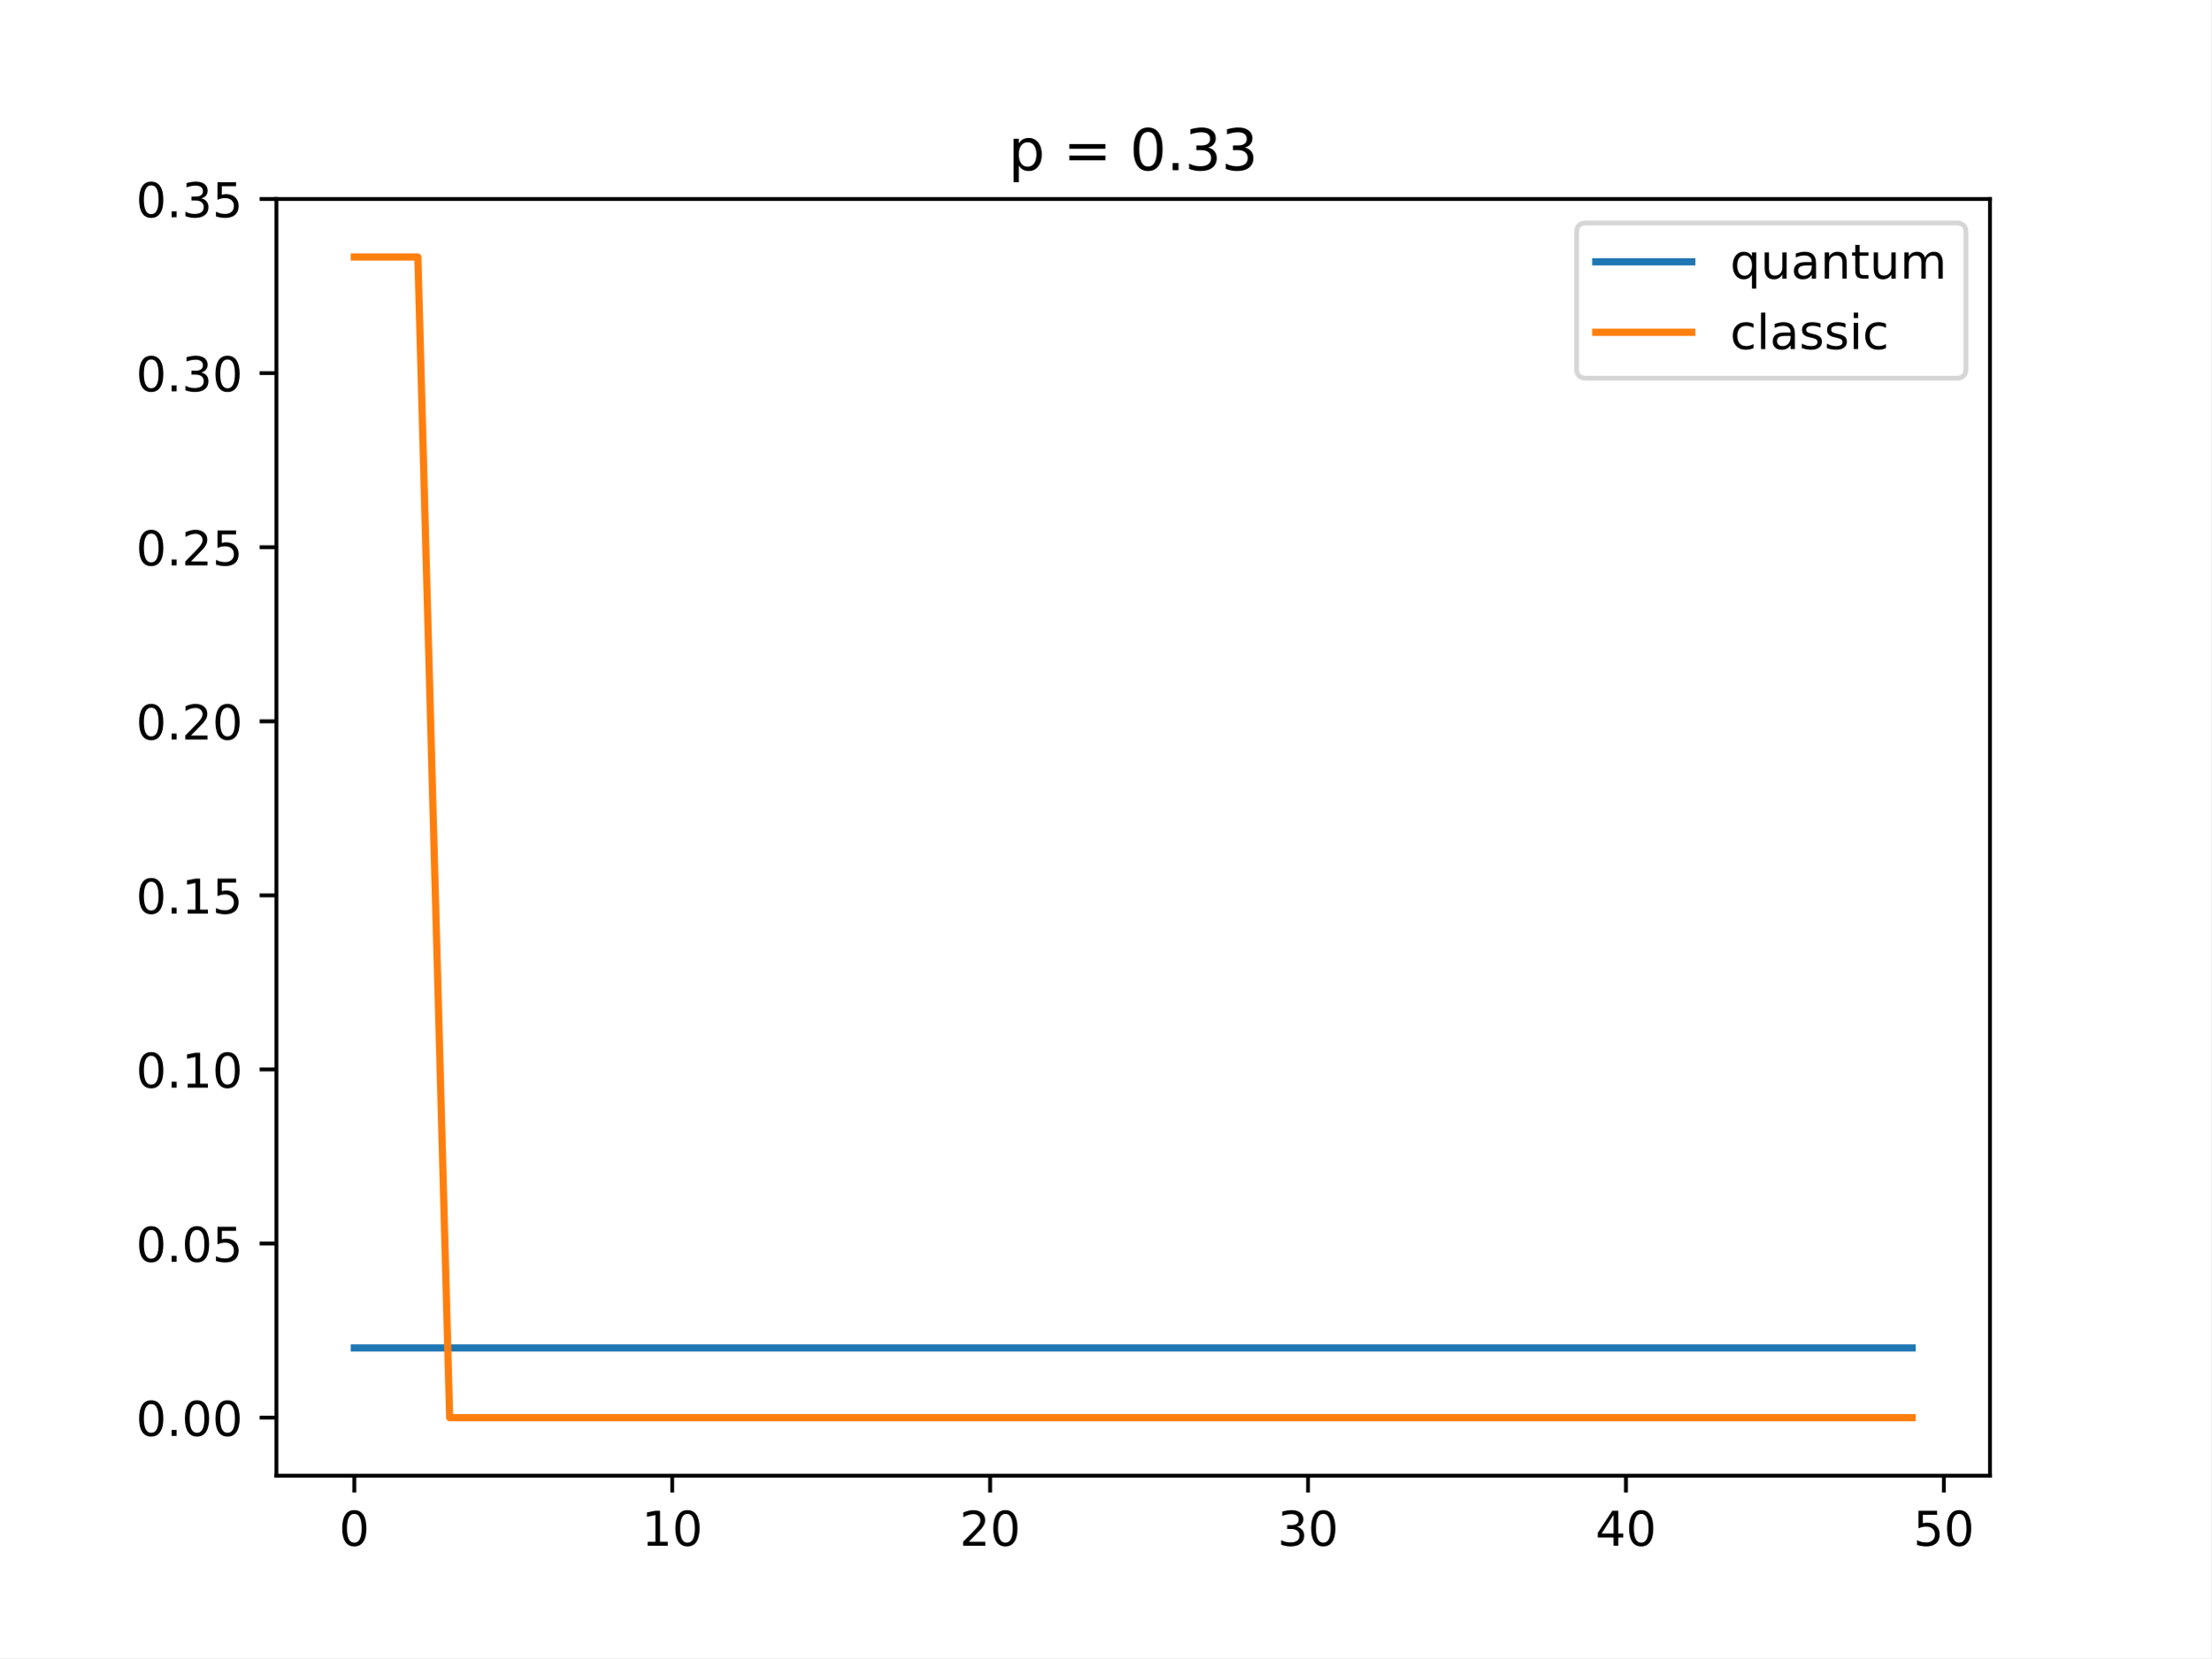
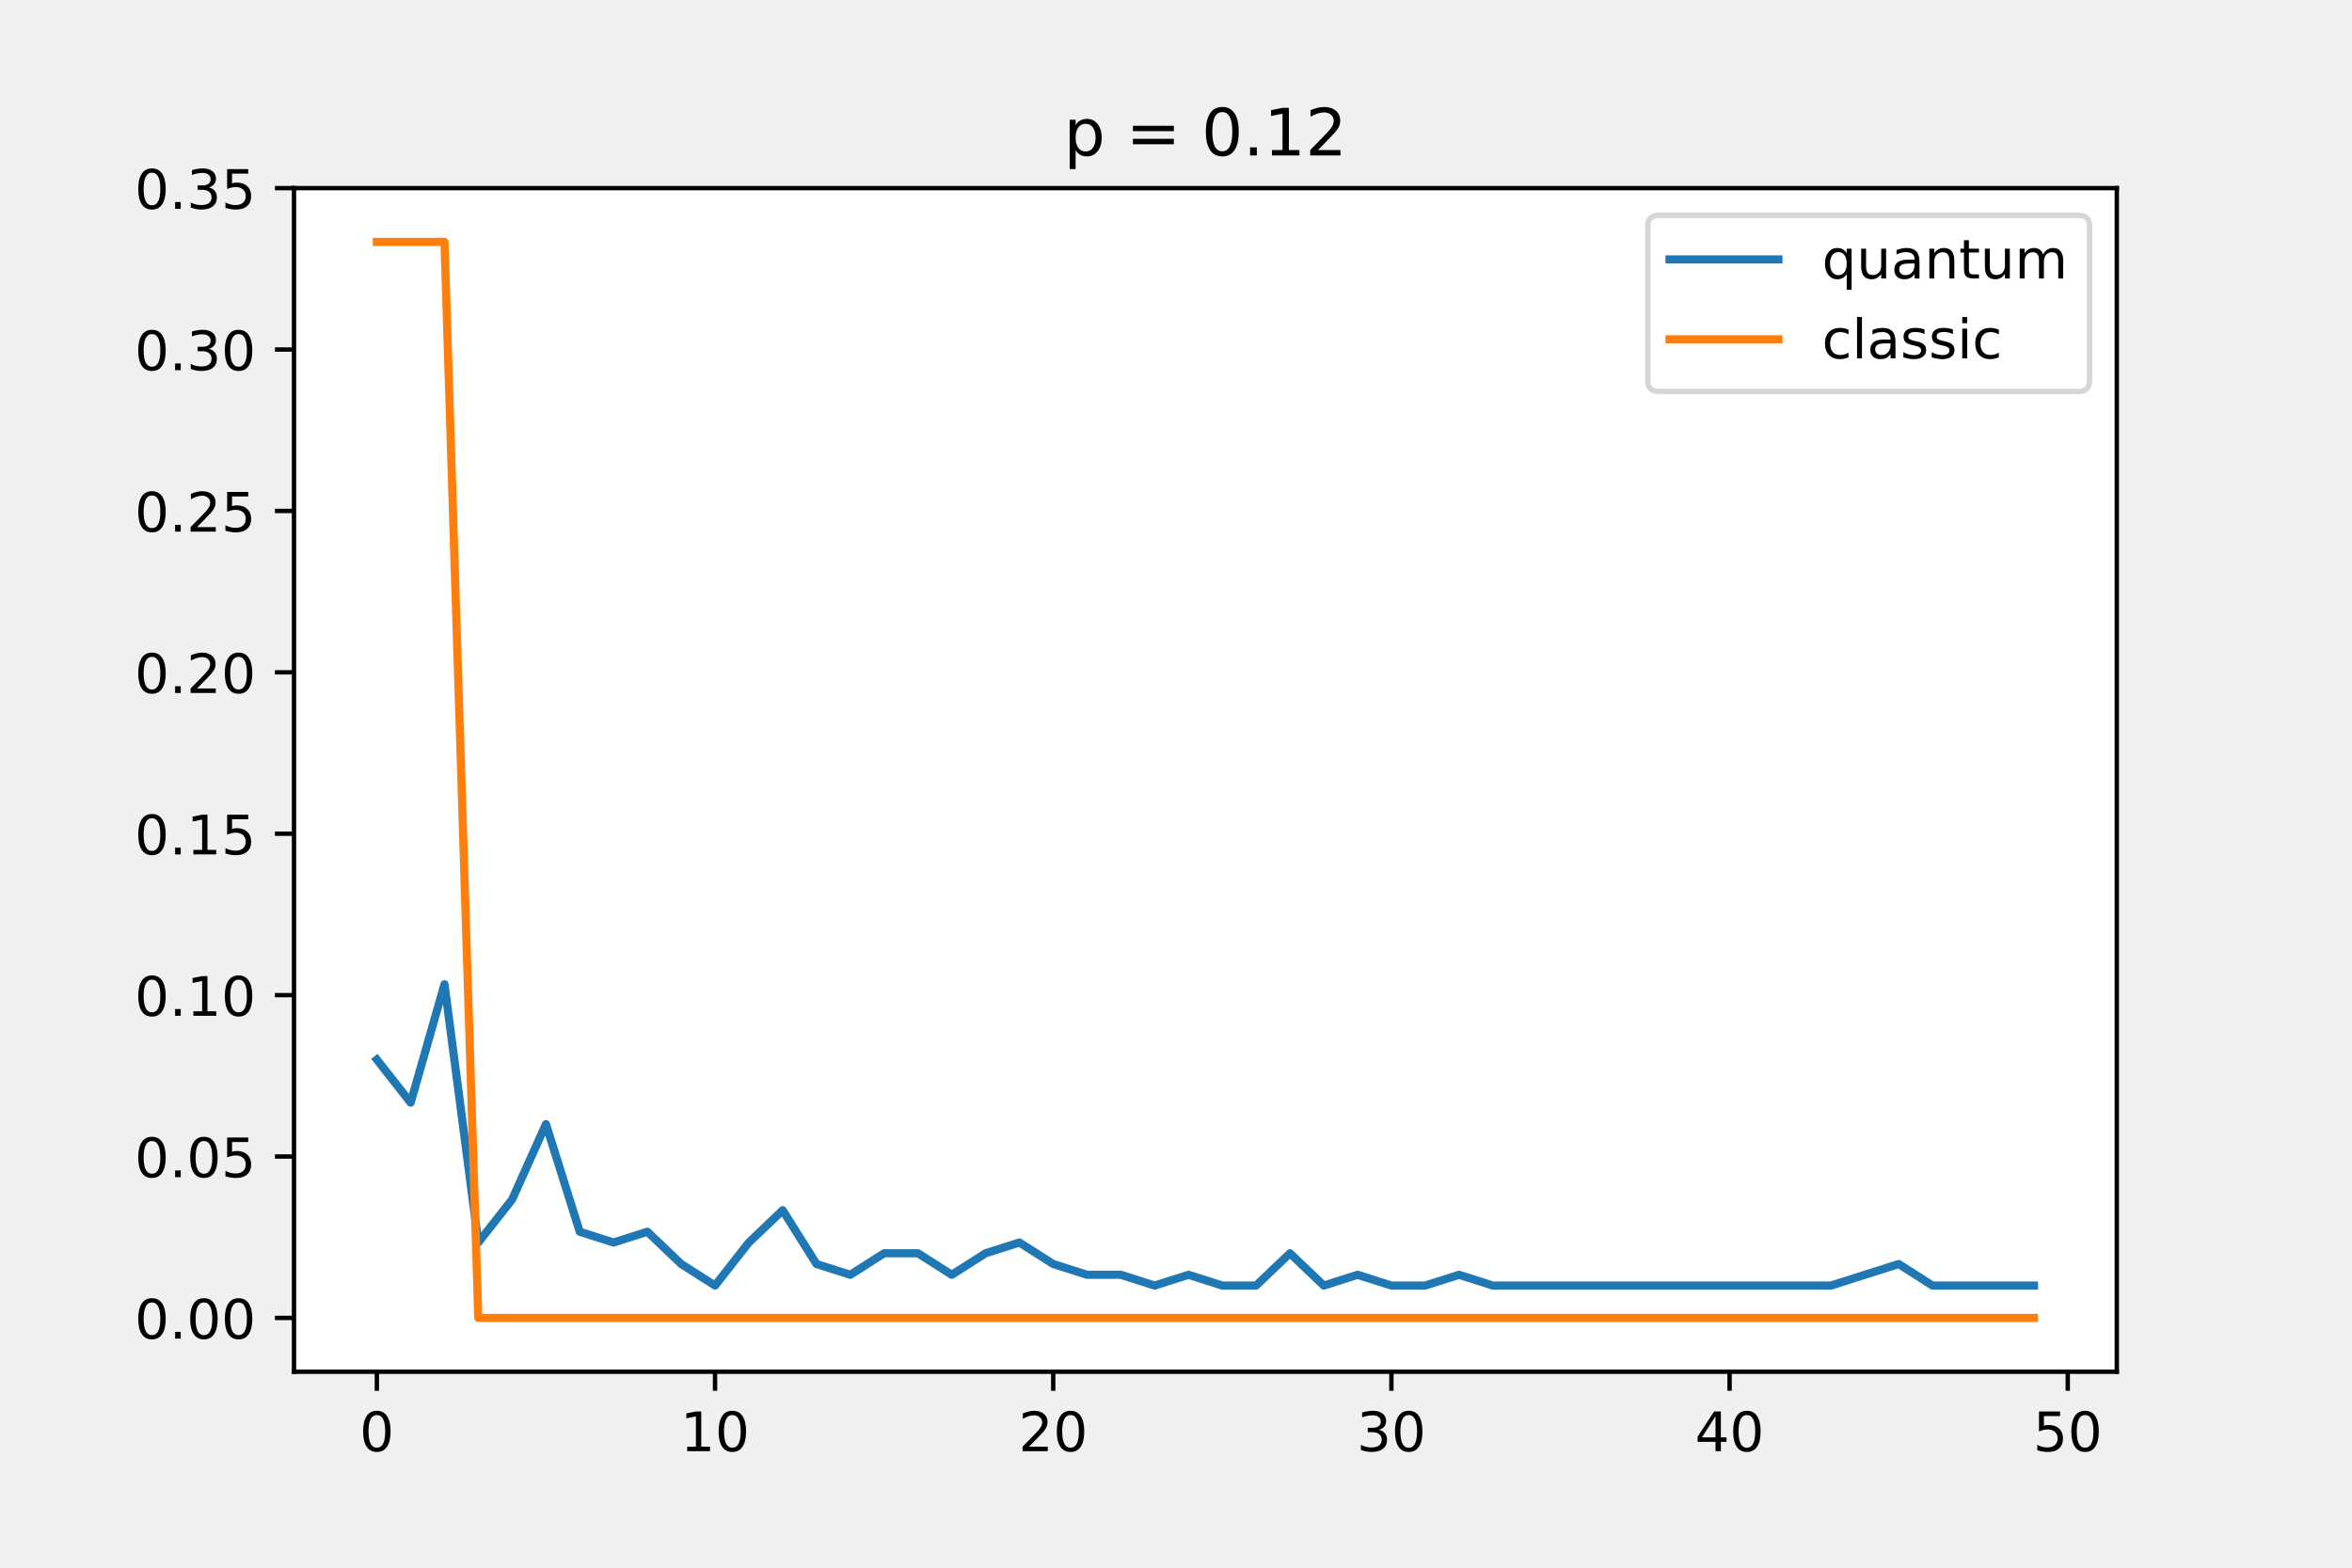
- <svg xmlns="http://www.w3.org/2000/svg" xmlns:xlink="http://www.w3.org/1999/xlink" height="345.6pt" version="1.1" viewBox="0 0 460.8 345.6" width="460.8pt">
+ <svg xmlns="http://www.w3.org/2000/svg" xmlns:xlink="http://www.w3.org/1999/xlink" width="432pt" height="288pt" viewBox="0 0 432 288" version="1.1">
  <defs>
-     <style type="text/css">*{stroke-linecap:butt;stroke-linejoin:round;}</style>
+     <style type="text/css">*{stroke-linejoin: round; stroke-linecap: butt}</style>
  </defs>
  <g id="figure_1">
    <g id="patch_1">
-       <path d="M 0 345.6  L 460.8 345.6  L 460.8 0  L 0 0  z " style="fill:#ffffff;" />
+       <path d="M 0 288  L 432 288  L 432 0  L 0 0  L 0 288  z " style="fill: none" />
    </g>
    <g id="axes_1">
      <g id="patch_2">
-         <path d="M 57.6 307.584  L 414.72 307.584  L 414.72 41.472  L 57.6 41.472  z " style="fill:#ffffff;" />
+         <path d="M 54 252  L 388.8 252  L 388.8 34.56  L 54 34.56  z " style="fill: #ffffff" />
      </g>
      <g id="matplotlib.axis_1">
        <g id="xtick_1">
          <g id="line2d_1">
            <defs>
-               <path d="M 0 0  L 0 3.5  " id="me3d6a14743" style="stroke:#000000;stroke-width:0.8;" />
+               <path id="m2cce9325c2" d="M 0 0  L 0 3.5  " style="stroke: #000000; stroke-width: 0.8" />
            </defs>
            <g>
-               <use style="stroke:#000000;stroke-width:0.8;" x="73.833" xlink:href="#me3d6a14743" y="307.584" />
+               <use xlink:href="#m2cce9325c2" x="69.218" y="252" style="stroke: #000000; stroke-width: 0.8" />
            </g>
          </g>
          <g id="text_1">
-             <g transform="translate(70.65148 322.1824)scale(0.1 -0.1)">
-               <defs>
-                 <path d="M 31.781 66.406  Q 24.172 66.406 20.328 58.906  Q 16.5 51.422 16.5 36.375  Q 16.5 21.391 20.328 13.891  Q 24.172 6.391 31.781 6.391  Q 39.453 6.391 43.281 13.891  Q 47.125 21.391 47.125 36.375  Q 47.125 51.422 43.281 58.906  Q 39.453 66.406 31.781 66.406  z M 31.781 74.219  Q 44.047 74.219 50.516 64.516  Q 56.984 54.828 56.984 36.375  Q 56.984 17.969 50.516 8.266  Q 44.047 -1.422 31.781 -1.422  Q 19.531 -1.422 13.062 8.266  Q 6.594 17.969 6.594 36.375  Q 6.594 54.828 13.062 64.516  Q 19.531 74.219 31.781 74.219  z " id="DejaVuSans-48" />
-               </defs>
-               <use xlink:href="#DejaVuSans-48" />
+             <g transform="translate(66.03693 266.5984)scale(0.1 -0.1)">
+               <defs>
+                 <path id="DejaVuSans-30" d="M 2034 4250  Q 1547 4250 1301 3770  Q 1056 3291 1056 2328  Q 1056 1369 1301 889  Q 1547 409 2034 409  Q 2525 409 2770 889  Q 3016 1369 3016 2328  Q 3016 3291 2770 3770  Q 2525 4250 2034 4250  z M 2034 4750  Q 2819 4750 3233 4129  Q 3647 3509 3647 2328  Q 3647 1150 3233 529  Q 2819 -91 2034 -91  Q 1250 -91 836 529  Q 422 1150 422 2328  Q 422 3509 836 4129  Q 1250 4750 2034 4750  z " transform="scale(0.015625)" />
+               </defs>
+               <use xlink:href="#DejaVuSans-30" />
            </g>
          </g>
        </g>
        <g id="xtick_2">
          <g id="line2d_2">
            <g>
-               <use style="stroke:#000000;stroke-width:0.8;" x="140.089" xlink:href="#me3d6a14743" y="307.584" />
+               <use xlink:href="#m2cce9325c2" x="131.333" y="252" style="stroke: #000000; stroke-width: 0.8" />
            </g>
          </g>
          <g id="text_2">
-             <g transform="translate(133.7263 322.1824)scale(0.1 -0.1)">
-               <defs>
-                 <path d="M 12.406 8.297  L 28.516 8.297  L 28.516 63.922  L 10.984 60.406  L 10.984 69.391  L 28.422 72.906  L 38.281 72.906  L 38.281 8.297  L 54.391 8.297  L 54.391 0  L 12.406 0  z " id="DejaVuSans-49" />
-               </defs>
-               <use xlink:href="#DejaVuSans-49" />
-               <use x="63.623" xlink:href="#DejaVuSans-48" />
+             <g transform="translate(124.9707 266.5984)scale(0.1 -0.1)">
+               <defs>
+                 <path id="DejaVuSans-31" d="M 794 531  L 1825 531  L 1825 4091  L 703 3866  L 703 4441  L 1819 4666  L 2450 4666  L 2450 531  L 3481 531  L 3481 0  L 794 0  L 794 531  z " transform="scale(0.015625)" />
+               </defs>
+               <use xlink:href="#DejaVuSans-31" />
+               <use xlink:href="#DejaVuSans-30" x="63.623" />
            </g>
          </g>
        </g>
        <g id="xtick_3">
          <g id="line2d_3">
            <g>
-               <use style="stroke:#000000;stroke-width:0.8;" x="206.345" xlink:href="#me3d6a14743" y="307.584" />
+               <use xlink:href="#m2cce9325c2" x="193.448" y="252" style="stroke: #000000; stroke-width: 0.8" />
            </g>
          </g>
          <g id="text_3">
-             <g transform="translate(199.9823 322.1824)scale(0.1 -0.1)">
-               <defs>
-                 <path d="M 19.188 8.297  L 53.609 8.297  L 53.609 0  L 7.328 0  L 7.328 8.297  Q 12.938 14.109 22.625 23.891  Q 32.328 33.688 34.812 36.531  Q 39.547 41.844 41.422 45.531  Q 43.312 49.219 43.312 52.781  Q 43.312 58.594 39.234 62.25  Q 35.156 65.922 28.609 65.922  Q 23.969 65.922 18.812 64.312  Q 13.672 62.703 7.812 59.422  L 7.812 69.391  Q 13.766 71.781 18.938 73  Q 24.125 74.219 28.422 74.219  Q 39.75 74.219 46.484 68.547  Q 53.219 62.891 53.219 53.422  Q 53.219 48.922 51.531 44.891  Q 49.859 40.875 45.406 35.406  Q 44.188 33.984 37.641 27.219  Q 31.109 20.453 19.188 8.297  z " id="DejaVuSans-50" />
-               </defs>
-               <use xlink:href="#DejaVuSans-50" />
-               <use x="63.623" xlink:href="#DejaVuSans-48" />
+             <g transform="translate(187.0857 266.5984)scale(0.1 -0.1)">
+               <defs>
+                 <path id="DejaVuSans-32" d="M 1228 531  L 3431 531  L 3431 0  L 469 0  L 469 531  Q 828 903 1448 1529  Q 2069 2156 2228 2338  Q 2531 2678 2651 2914  Q 2772 3150 2772 3378  Q 2772 3750 2511 3984  Q 2250 4219 1831 4219  Q 1534 4219 1204 4116  Q 875 4013 500 3803  L 500 4441  Q 881 4594 1212 4672  Q 1544 4750 1819 4750  Q 2544 4750 2975 4387  Q 3406 4025 3406 3419  Q 3406 3131 3298 2873  Q 3191 2616 2906 2266  Q 2828 2175 2409 1742  Q 1991 1309 1228 531  z " transform="scale(0.015625)" />
+               </defs>
+               <use xlink:href="#DejaVuSans-32" />
+               <use xlink:href="#DejaVuSans-30" x="63.623" />
            </g>
          </g>
        </g>
        <g id="xtick_4">
          <g id="line2d_4">
            <g>
-               <use style="stroke:#000000;stroke-width:0.8;" x="272.601" xlink:href="#me3d6a14743" y="307.584" />
+               <use xlink:href="#m2cce9325c2" x="255.563" y="252" style="stroke: #000000; stroke-width: 0.8" />
            </g>
          </g>
          <g id="text_4">
-             <g transform="translate(266.2383 322.1824)scale(0.1 -0.1)">
-               <defs>
-                 <path d="M 40.578 39.312  Q 47.656 37.797 51.625 33  Q 55.609 28.219 55.609 21.188  Q 55.609 10.406 48.188 4.484  Q 40.766 -1.422 27.094 -1.422  Q 22.516 -1.422 17.656 -0.516  Q 12.797 0.391 7.625 2.203  L 7.625 11.719  Q 11.719 9.328 16.594 8.109  Q 21.484 6.891 26.812 6.891  Q 36.078 6.891 40.938 10.547  Q 45.797 14.203 45.797 21.188  Q 45.797 27.641 41.281 31.266  Q 36.766 34.906 28.719 34.906  L 20.219 34.906  L 20.219 43.016  L 29.109 43.016  Q 36.375 43.016 40.234 45.922  Q 44.094 48.828 44.094 54.297  Q 44.094 59.906 40.109 62.906  Q 36.141 65.922 28.719 65.922  Q 24.656 65.922 20.016 65.031  Q 15.375 64.156 9.812 62.312  L 9.812 71.094  Q 15.438 72.656 20.344 73.438  Q 25.25 74.219 29.594 74.219  Q 40.828 74.219 47.359 69.109  Q 53.906 64.016 53.906 55.328  Q 53.906 49.266 50.438 45.094  Q 46.969 40.922 40.578 39.312  z " id="DejaVuSans-51" />
-               </defs>
-               <use xlink:href="#DejaVuSans-51" />
-               <use x="63.623" xlink:href="#DejaVuSans-48" />
+             <g transform="translate(249.2008 266.5984)scale(0.1 -0.1)">
+               <defs>
+                 <path id="DejaVuSans-33" d="M 2597 2516  Q 3050 2419 3304 2112  Q 3559 1806 3559 1356  Q 3559 666 3084 287  Q 2609 -91 1734 -91  Q 1441 -91 1130 -33  Q 819 25 488 141  L 488 750  Q 750 597 1062 519  Q 1375 441 1716 441  Q 2309 441 2620 675  Q 2931 909 2931 1356  Q 2931 1769 2642 2001  Q 2353 2234 1838 2234  L 1294 2234  L 1294 2753  L 1863 2753  Q 2328 2753 2575 2939  Q 2822 3125 2822 3475  Q 2822 3834 2567 4026  Q 2313 4219 1838 4219  Q 1578 4219 1281 4162  Q 984 4106 628 3988  L 628 4550  Q 988 4650 1302 4700  Q 1616 4750 1894 4750  Q 2613 4750 3031 4423  Q 3450 4097 3450 3541  Q 3450 3153 3228 2886  Q 3006 2619 2597 2516  z " transform="scale(0.015625)" />
+               </defs>
+               <use xlink:href="#DejaVuSans-33" />
+               <use xlink:href="#DejaVuSans-30" x="63.623" />
            </g>
          </g>
        </g>
        <g id="xtick_5">
          <g id="line2d_5">
            <g>
-               <use style="stroke:#000000;stroke-width:0.8;" x="338.857" xlink:href="#me3d6a14743" y="307.584" />
+               <use xlink:href="#m2cce9325c2" x="317.678" y="252" style="stroke: #000000; stroke-width: 0.8" />
            </g>
          </g>
          <g id="text_5">
-             <g transform="translate(332.4943 322.1824)scale(0.1 -0.1)">
-               <defs>
-                 <path d="M 37.797 64.312  L 12.891 25.391  L 37.797 25.391  z M 35.203 72.906  L 47.609 72.906  L 47.609 25.391  L 58.016 25.391  L 58.016 17.188  L 47.609 17.188  L 47.609 0  L 37.797 0  L 37.797 17.188  L 4.891 17.188  L 4.891 26.703  z " id="DejaVuSans-52" />
-               </defs>
-               <use xlink:href="#DejaVuSans-52" />
-               <use x="63.623" xlink:href="#DejaVuSans-48" />
+             <g transform="translate(311.3158 266.5984)scale(0.1 -0.1)">
+               <defs>
+                 <path id="DejaVuSans-34" d="M 2419 4116  L 825 1625  L 2419 1625  L 2419 4116  z M 2253 4666  L 3047 4666  L 3047 1625  L 3713 1625  L 3713 1100  L 3047 1100  L 3047 0  L 2419 0  L 2419 1100  L 313 1100  L 313 1709  L 2253 4666  z " transform="scale(0.015625)" />
+               </defs>
+               <use xlink:href="#DejaVuSans-34" />
+               <use xlink:href="#DejaVuSans-30" x="63.623" />
            </g>
          </g>
        </g>
        <g id="xtick_6">
          <g id="line2d_6">
            <g>
-               <use style="stroke:#000000;stroke-width:0.8;" x="405.113" xlink:href="#me3d6a14743" y="307.584" />
+               <use xlink:href="#m2cce9325c2" x="379.793" y="252" style="stroke: #000000; stroke-width: 0.8" />
            </g>
          </g>
          <g id="text_6">
-             <g transform="translate(398.7504 322.1824)scale(0.1 -0.1)">
-               <defs>
-                 <path d="M 10.797 72.906  L 49.516 72.906  L 49.516 64.594  L 19.828 64.594  L 19.828 46.734  Q 21.969 47.469 24.109 47.828  Q 26.266 48.188 28.422 48.188  Q 40.625 48.188 47.75 41.5  Q 54.891 34.812 54.891 23.391  Q 54.891 11.625 47.562 5.094  Q 40.234 -1.422 26.906 -1.422  Q 22.312 -1.422 17.547 -0.641  Q 12.797 0.141 7.719 1.703  L 7.719 11.625  Q 12.109 9.234 16.797 8.062  Q 21.484 6.891 26.703 6.891  Q 35.156 6.891 40.078 11.328  Q 45.016 15.766 45.016 23.391  Q 45.016 31 40.078 35.438  Q 35.156 39.891 26.703 39.891  Q 22.75 39.891 18.812 39.016  Q 14.891 38.141 10.797 36.281  z " id="DejaVuSans-53" />
-               </defs>
-               <use xlink:href="#DejaVuSans-53" />
-               <use x="63.623" xlink:href="#DejaVuSans-48" />
+             <g transform="translate(373.4308 266.5984)scale(0.1 -0.1)">
+               <defs>
+                 <path id="DejaVuSans-35" d="M 691 4666  L 3169 4666  L 3169 4134  L 1269 4134  L 1269 2991  Q 1406 3038 1543 3061  Q 1681 3084 1819 3084  Q 2600 3084 3056 2656  Q 3513 2228 3513 1497  Q 3513 744 3044 326  Q 2575 -91 1722 -91  Q 1428 -91 1123 -41  Q 819 9 494 109  L 494 744  Q 775 591 1075 516  Q 1375 441 1709 441  Q 2250 441 2565 725  Q 2881 1009 2881 1497  Q 2881 1984 2565 2268  Q 2250 2553 1709 2553  Q 1456 2553 1204 2497  Q 953 2441 691 2322  L 691 4666  z " transform="scale(0.015625)" />
+               </defs>
+               <use xlink:href="#DejaVuSans-35" />
+               <use xlink:href="#DejaVuSans-30" x="63.623" />
            </g>
          </g>
        </g>
      </g>
      <g id="matplotlib.axis_2">
        <g id="ytick_1">
          <g id="line2d_7">
            <defs>
-               <path d="M 0 0  L -3.5 0  " id="m141ceefbc8" style="stroke:#000000;stroke-width:0.8;" />
+               <path id="mf477b91459" d="M 0 0  L -3.5 0  " style="stroke: #000000; stroke-width: 0.8" />
            </defs>
            <g>
-               <use style="stroke:#000000;stroke-width:0.8;" x="57.6" xlink:href="#m141ceefbc8" y="295.488" />
+               <use xlink:href="#mf477b91459" x="54" y="242.116" style="stroke: #000000; stroke-width: 0.8" />
            </g>
          </g>
          <g id="text_7">
-             <g transform="translate(28.33438 299.2872)scale(0.1 -0.1)">
-               <defs>
-                 <path d="M 10.688 12.406  L 21 12.406  L 21 0  L 10.688 0  z " id="DejaVuSans-46" />
-               </defs>
-               <use xlink:href="#DejaVuSans-48" />
-               <use x="63.623" xlink:href="#DejaVuSans-46" />
-               <use x="95.41" xlink:href="#DejaVuSans-48" />
-               <use x="159.033" xlink:href="#DejaVuSans-48" />
+             <g transform="translate(24.73438 245.9156)scale(0.1 -0.1)">
+               <defs>
+                 <path id="DejaVuSans-2e" d="M 684 794  L 1344 794  L 1344 0  L 684 0  L 684 794  z " transform="scale(0.015625)" />
+               </defs>
+               <use xlink:href="#DejaVuSans-30" />
+               <use xlink:href="#DejaVuSans-2e" x="63.623" />
+               <use xlink:href="#DejaVuSans-30" x="95.41" />
+               <use xlink:href="#DejaVuSans-30" x="159.033" />
            </g>
          </g>
        </g>
        <g id="ytick_2">
          <g id="line2d_8">
            <g>
-               <use style="stroke:#000000;stroke-width:0.8;" x="57.6" xlink:href="#m141ceefbc8" y="259.2" />
+               <use xlink:href="#mf477b91459" x="54" y="212.465" style="stroke: #000000; stroke-width: 0.8" />
            </g>
          </g>
          <g id="text_8">
-             <g transform="translate(28.33438 262.9992)scale(0.1 -0.1)">
-               <use xlink:href="#DejaVuSans-48" />
-               <use x="63.623" xlink:href="#DejaVuSans-46" />
-               <use x="95.41" xlink:href="#DejaVuSans-48" />
-               <use x="159.033" xlink:href="#DejaVuSans-53" />
+             <g transform="translate(24.73438 216.2647)scale(0.1 -0.1)">
+               <use xlink:href="#DejaVuSans-30" />
+               <use xlink:href="#DejaVuSans-2e" x="63.623" />
+               <use xlink:href="#DejaVuSans-30" x="95.41" />
+               <use xlink:href="#DejaVuSans-35" x="159.033" />
            </g>
          </g>
        </g>
        <g id="ytick_3">
          <g id="line2d_9">
            <g>
-               <use style="stroke:#000000;stroke-width:0.8;" x="57.6" xlink:href="#m141ceefbc8" y="222.912" />
+               <use xlink:href="#mf477b91459" x="54" y="182.815" style="stroke: #000000; stroke-width: 0.8" />
            </g>
          </g>
          <g id="text_9">
-             <g transform="translate(28.33438 226.7112)scale(0.1 -0.1)">
-               <use xlink:href="#DejaVuSans-48" />
-               <use x="63.623" xlink:href="#DejaVuSans-46" />
-               <use x="95.41" xlink:href="#DejaVuSans-49" />
-               <use x="159.033" xlink:href="#DejaVuSans-48" />
+             <g transform="translate(24.73438 186.6138)scale(0.1 -0.1)">
+               <use xlink:href="#DejaVuSans-30" />
+               <use xlink:href="#DejaVuSans-2e" x="63.623" />
+               <use xlink:href="#DejaVuSans-31" x="95.41" />
+               <use xlink:href="#DejaVuSans-30" x="159.033" />
            </g>
          </g>
        </g>
        <g id="ytick_4">
          <g id="line2d_10">
            <g>
-               <use style="stroke:#000000;stroke-width:0.8;" x="57.6" xlink:href="#m141ceefbc8" y="186.624" />
+               <use xlink:href="#mf477b91459" x="54" y="153.164" style="stroke: #000000; stroke-width: 0.8" />
            </g>
          </g>
          <g id="text_10">
-             <g transform="translate(28.33438 190.4232)scale(0.1 -0.1)">
-               <use xlink:href="#DejaVuSans-48" />
-               <use x="63.623" xlink:href="#DejaVuSans-46" />
-               <use x="95.41" xlink:href="#DejaVuSans-49" />
-               <use x="159.033" xlink:href="#DejaVuSans-53" />
+             <g transform="translate(24.73438 156.9629)scale(0.1 -0.1)">
+               <use xlink:href="#DejaVuSans-30" />
+               <use xlink:href="#DejaVuSans-2e" x="63.623" />
+               <use xlink:href="#DejaVuSans-31" x="95.41" />
+               <use xlink:href="#DejaVuSans-35" x="159.033" />
            </g>
          </g>
        </g>
        <g id="ytick_5">
          <g id="line2d_11">
            <g>
-               <use style="stroke:#000000;stroke-width:0.8;" x="57.6" xlink:href="#m141ceefbc8" y="150.336" />
+               <use xlink:href="#mf477b91459" x="54" y="123.513" style="stroke: #000000; stroke-width: 0.8" />
            </g>
          </g>
          <g id="text_11">
-             <g transform="translate(28.33438 154.1352)scale(0.1 -0.1)">
-               <use xlink:href="#DejaVuSans-48" />
-               <use x="63.623" xlink:href="#DejaVuSans-46" />
-               <use x="95.41" xlink:href="#DejaVuSans-50" />
-               <use x="159.033" xlink:href="#DejaVuSans-48" />
+             <g transform="translate(24.73438 127.3119)scale(0.1 -0.1)">
+               <use xlink:href="#DejaVuSans-30" />
+               <use xlink:href="#DejaVuSans-2e" x="63.623" />
+               <use xlink:href="#DejaVuSans-32" x="95.41" />
+               <use xlink:href="#DejaVuSans-30" x="159.033" />
            </g>
          </g>
        </g>
        <g id="ytick_6">
          <g id="line2d_12">
            <g>
-               <use style="stroke:#000000;stroke-width:0.8;" x="57.6" xlink:href="#m141ceefbc8" y="114.048" />
+               <use xlink:href="#mf477b91459" x="54" y="93.862" style="stroke: #000000; stroke-width: 0.8" />
            </g>
          </g>
          <g id="text_12">
-             <g transform="translate(28.33438 117.8472)scale(0.1 -0.1)">
-               <use xlink:href="#DejaVuSans-48" />
-               <use x="63.623" xlink:href="#DejaVuSans-46" />
-               <use x="95.41" xlink:href="#DejaVuSans-50" />
-               <use x="159.033" xlink:href="#DejaVuSans-53" />
+             <g transform="translate(24.73438 97.66104)scale(0.1 -0.1)">
+               <use xlink:href="#DejaVuSans-30" />
+               <use xlink:href="#DejaVuSans-2e" x="63.623" />
+               <use xlink:href="#DejaVuSans-32" x="95.41" />
+               <use xlink:href="#DejaVuSans-35" x="159.033" />
            </g>
          </g>
        </g>
        <g id="ytick_7">
          <g id="line2d_13">
            <g>
-               <use style="stroke:#000000;stroke-width:0.8;" x="57.6" xlink:href="#m141ceefbc8" y="77.76" />
+               <use xlink:href="#mf477b91459" x="54" y="64.211" style="stroke: #000000; stroke-width: 0.8" />
            </g>
          </g>
          <g id="text_13">
-             <g transform="translate(28.33438 81.55922)scale(0.1 -0.1)">
-               <use xlink:href="#DejaVuSans-48" />
-               <use x="63.623" xlink:href="#DejaVuSans-46" />
-               <use x="95.41" xlink:href="#DejaVuSans-51" />
-               <use x="159.033" xlink:href="#DejaVuSans-48" />
+             <g transform="translate(24.73438 68.01013)scale(0.1 -0.1)">
+               <use xlink:href="#DejaVuSans-30" />
+               <use xlink:href="#DejaVuSans-2e" x="63.623" />
+               <use xlink:href="#DejaVuSans-33" x="95.41" />
+               <use xlink:href="#DejaVuSans-30" x="159.033" />
            </g>
          </g>
        </g>
        <g id="ytick_8">
          <g id="line2d_14">
            <g>
-               <use style="stroke:#000000;stroke-width:0.8;" x="57.6" xlink:href="#m141ceefbc8" y="41.472" />
+               <use xlink:href="#mf477b91459" x="54" y="34.56" style="stroke: #000000; stroke-width: 0.8" />
            </g>
          </g>
          <g id="text_14">
-             <g transform="translate(28.33438 45.27122)scale(0.1 -0.1)">
-               <use xlink:href="#DejaVuSans-48" />
-               <use x="63.623" xlink:href="#DejaVuSans-46" />
-               <use x="95.41" xlink:href="#DejaVuSans-51" />
-               <use x="159.033" xlink:href="#DejaVuSans-53" />
+             <g transform="translate(24.73438 38.35922)scale(0.1 -0.1)">
+               <use xlink:href="#DejaVuSans-30" />
+               <use xlink:href="#DejaVuSans-2e" x="63.623" />
+               <use xlink:href="#DejaVuSans-33" x="95.41" />
+               <use xlink:href="#DejaVuSans-35" x="159.033" />
            </g>
          </g>
        </g>
      </g>
      <g id="line2d_15">
-         <path clip-path="url(#p3e5577cc38)" d="M 73.833 280.95  L 80.458 280.95  L 87.084 280.95  L 93.71 280.95  L 100.335 280.95  L 106.961 280.95  L 113.586 280.95  L 120.212 280.95  L 126.838 280.95  L 133.463 280.95  L 140.089 280.95  L 146.714 280.95  L 153.34 280.95  L 159.966 280.95  L 166.591 280.95  L 173.217 280.95  L 179.842 280.95  L 186.468 280.95  L 193.094 280.95  L 199.719 280.95  L 206.345 280.95  L 212.97 280.95  L 219.596 280.95  L 226.222 280.95  L 232.847 280.95  L 239.473 280.95  L 246.098 280.95  L 252.724 280.95  L 259.35 280.95  L 265.975 280.95  L 272.601 280.95  L 279.226 280.95  L 285.852 280.95  L 292.478 280.95  L 299.103 280.95  L 305.729 280.95  L 312.354 280.95  L 318.98 280.95  L 325.606 280.95  L 332.231 280.95  L 338.857 280.95  L 345.482 280.95  L 352.108 280.95  L 358.734 280.95  L 365.359 280.95  L 371.985 280.95  L 378.61 280.95  L 385.236 280.95  L 391.862 280.95  L 398.487 280.95  " style="fill:none;stroke:#1f77b4;stroke-linecap:square;stroke-width:1.5;" />
+         <path d="M 69.218 194.657  L 75.43 202.564  L 81.641 180.82  L 87.853 228.261  L 94.064 220.354  L 100.276 206.517  L 106.487 226.284  L 112.699 228.261  L 118.91 226.284  L 125.122 232.214  L 131.333 236.168  L 137.545 228.261  L 143.756 222.331  L 149.968 232.214  L 156.179 234.191  L 162.391 230.238  L 168.602 230.238  L 174.814 234.191  L 181.025 230.238  L 187.237 228.261  L 193.448 232.214  L 199.66 234.191  L 205.871 234.191  L 212.083 236.168  L 218.294 234.191  L 224.506 236.168  L 230.717 236.168  L 236.929 230.238  L 243.14 236.168  L 249.352 234.191  L 255.563 236.168  L 261.775 236.168  L 267.986 234.191  L 274.198 236.168  L 280.409 236.168  L 286.621 236.168  L 292.832 236.168  L 299.044 236.168  L 305.255 236.168  L 311.467 236.168  L 317.678 236.168  L 323.89 236.168  L 330.101 236.168  L 336.313 236.168  L 342.524 234.191  L 348.736 232.214  L 354.947 236.168  L 361.159 236.168  L 367.37 236.168  L 373.582 236.168  " clip-path="url(#p55f4ca1fb4)" style="fill: none; stroke: #1f77b4; stroke-width: 1.5; stroke-linecap: square" />
      </g>
      <g id="line2d_16">
-         <path clip-path="url(#p3e5577cc38)" d="M 73.833 53.568  L 80.458 53.568  L 87.084 53.568  L 93.71 295.488  L 100.335 295.488  L 106.961 295.488  L 113.586 295.488  L 120.212 295.488  L 126.838 295.488  L 133.463 295.488  L 140.089 295.488  L 146.714 295.488  L 153.34 295.488  L 159.966 295.488  L 166.591 295.488  L 173.217 295.488  L 179.842 295.488  L 186.468 295.488  L 193.094 295.488  L 199.719 295.488  L 206.345 295.488  L 212.97 295.488  L 219.596 295.488  L 226.222 295.488  L 232.847 295.488  L 239.473 295.488  L 246.098 295.488  L 252.724 295.488  L 259.35 295.488  L 265.975 295.488  L 272.601 295.488  L 279.226 295.488  L 285.852 295.488  L 292.478 295.488  L 299.103 295.488  L 305.729 295.488  L 312.354 295.488  L 318.98 295.488  L 325.606 295.488  L 332.231 295.488  L 338.857 295.488  L 345.482 295.488  L 352.108 295.488  L 358.734 295.488  L 365.359 295.488  L 371.985 295.488  L 378.61 295.488  L 385.236 295.488  L 391.862 295.488  L 398.487 295.488  " style="fill:none;stroke:#ff7f0e;stroke-linecap:square;stroke-width:1.5;" />
+         <path d="M 69.218 44.444  L 75.43 44.444  L 81.641 44.444  L 87.853 242.116  L 94.064 242.116  L 100.276 242.116  L 106.487 242.116  L 112.699 242.116  L 118.91 242.116  L 125.122 242.116  L 131.333 242.116  L 137.545 242.116  L 143.756 242.116  L 149.968 242.116  L 156.179 242.116  L 162.391 242.116  L 168.602 242.116  L 174.814 242.116  L 181.025 242.116  L 187.237 242.116  L 193.448 242.116  L 199.66 242.116  L 205.871 242.116  L 212.083 242.116  L 218.294 242.116  L 224.506 242.116  L 230.717 242.116  L 236.929 242.116  L 243.14 242.116  L 249.352 242.116  L 255.563 242.116  L 261.775 242.116  L 267.986 242.116  L 274.198 242.116  L 280.409 242.116  L 286.621 242.116  L 292.832 242.116  L 299.044 242.116  L 305.255 242.116  L 311.467 242.116  L 317.678 242.116  L 323.89 242.116  L 330.101 242.116  L 336.313 242.116  L 342.524 242.116  L 348.736 242.116  L 354.947 242.116  L 361.159 242.116  L 367.37 242.116  L 373.582 242.116  " clip-path="url(#p55f4ca1fb4)" style="fill: none; stroke: #ff7f0e; stroke-width: 1.5; stroke-linecap: square" />
      </g>
      <g id="patch_3">
-         <path d="M 57.6 307.584  L 57.6 41.472  " style="fill:none;stroke:#000000;stroke-linecap:square;stroke-linejoin:miter;stroke-width:0.8;" />
+         <path d="M 54 252  L 54 34.56  " style="fill: none; stroke: #000000; stroke-width: 0.8; stroke-linejoin: miter; stroke-linecap: square" />
      </g>
      <g id="patch_4">
-         <path d="M 414.72 307.584  L 414.72 41.472  " style="fill:none;stroke:#000000;stroke-linecap:square;stroke-linejoin:miter;stroke-width:0.8;" />
+         <path d="M 388.8 252  L 388.8 34.56  " style="fill: none; stroke: #000000; stroke-width: 0.8; stroke-linejoin: miter; stroke-linecap: square" />
      </g>
      <g id="patch_5">
-         <path d="M 57.6 307.584  L 414.72 307.584  " style="fill:none;stroke:#000000;stroke-linecap:square;stroke-linejoin:miter;stroke-width:0.8;" />
+         <path d="M 54 252  L 388.8 252  " style="fill: none; stroke: #000000; stroke-width: 0.8; stroke-linejoin: miter; stroke-linecap: square" />
      </g>
      <g id="patch_6">
-         <path d="M 57.6 41.472  L 414.72 41.472  " style="fill:none;stroke:#000000;stroke-linecap:square;stroke-linejoin:miter;stroke-width:0.8;" />
+         <path d="M 54 34.56  L 388.8 34.56  " style="fill: none; stroke: #000000; stroke-width: 0.8; stroke-linejoin: miter; stroke-linecap: square" />
      </g>
      <g id="text_15">
-         <g transform="translate(210.15 35.472)scale(0.12 -0.12)">
+         <g transform="translate(195.39 28.56)scale(0.12 -0.12)">
          <defs>
-             <path d="M 18.109 8.203  L 18.109 -20.797  L 9.078 -20.797  L 9.078 54.688  L 18.109 54.688  L 18.109 46.391  Q 20.953 51.266 25.266 53.625  Q 29.594 56 35.594 56  Q 45.562 56 51.781 48.094  Q 58.016 40.188 58.016 27.297  Q 58.016 14.406 51.781 6.484  Q 45.562 -1.422 35.594 -1.422  Q 29.594 -1.422 25.266 0.953  Q 20.953 3.328 18.109 8.203  z M 48.688 27.297  Q 48.688 37.203 44.609 42.844  Q 40.531 48.484 33.406 48.484  Q 26.266 48.484 22.188 42.844  Q 18.109 37.203 18.109 27.297  Q 18.109 17.391 22.188 11.75  Q 26.266 6.109 33.406 6.109  Q 40.531 6.109 44.609 11.75  Q 48.688 17.391 48.688 27.297  z " id="DejaVuSans-112" />
-             <path id="DejaVuSans-32" />
-             <path d="M 10.594 45.406  L 73.188 45.406  L 73.188 37.203  L 10.594 37.203  z M 10.594 25.484  L 73.188 25.484  L 73.188 17.188  L 10.594 17.188  z " id="DejaVuSans-61" />
+             <path id="DejaVuSans-70" d="M 1159 525  L 1159 -1331  L 581 -1331  L 581 3500  L 1159 3500  L 1159 2969  Q 1341 3281 1617 3432  Q 1894 3584 2278 3584  Q 2916 3584 3314 3078  Q 3713 2572 3713 1747  Q 3713 922 3314 415  Q 2916 -91 2278 -91  Q 1894 -91 1617 61  Q 1341 213 1159 525  z M 3116 1747  Q 3116 2381 2855 2742  Q 2594 3103 2138 3103  Q 1681 3103 1420 2742  Q 1159 2381 1159 1747  Q 1159 1113 1420 752  Q 1681 391 2138 391  Q 2594 391 2855 752  Q 3116 1113 3116 1747  z " transform="scale(0.015625)" />
+             <path id="DejaVuSans-20" transform="scale(0.015625)" />
+             <path id="DejaVuSans-3d" d="M 678 2906  L 4684 2906  L 4684 2381  L 678 2381  L 678 2906  z M 678 1631  L 4684 1631  L 4684 1100  L 678 1100  L 678 1631  z " transform="scale(0.015625)" />
          </defs>
-           <use xlink:href="#DejaVuSans-112" />
-           <use x="63.477" xlink:href="#DejaVuSans-32" />
-           <use x="95.264" xlink:href="#DejaVuSans-61" />
-           <use x="179.053" xlink:href="#DejaVuSans-32" />
-           <use x="210.84" xlink:href="#DejaVuSans-48" />
-           <use x="274.463" xlink:href="#DejaVuSans-46" />
-           <use x="306.25" xlink:href="#DejaVuSans-51" />
-           <use x="369.873" xlink:href="#DejaVuSans-51" />
+           <use xlink:href="#DejaVuSans-70" />
+           <use xlink:href="#DejaVuSans-20" x="63.477" />
+           <use xlink:href="#DejaVuSans-3d" x="95.264" />
+           <use xlink:href="#DejaVuSans-20" x="179.053" />
+           <use xlink:href="#DejaVuSans-30" x="210.84" />
+           <use xlink:href="#DejaVuSans-2e" x="274.463" />
+           <use xlink:href="#DejaVuSans-31" x="306.25" />
+           <use xlink:href="#DejaVuSans-32" x="369.873" />
        </g>
      </g>
      <g id="legend_1">
        <g id="patch_7">
-           <path d="M 330.57 78.828  L 407.72 78.828  Q 409.72 78.828 409.72 76.828  L 409.72 48.472  Q 409.72 46.472 407.72 46.472  L 330.57 46.472  Q 328.57 46.472 328.57 48.472  L 328.57 76.828  Q 328.57 78.828 330.57 78.828  z " style="fill:#ffffff;opacity:0.8;stroke:#cccccc;stroke-linejoin:miter;" />
+           <path d="M 304.65 71.916  L 381.8 71.916  Q 383.8 71.916 383.8 69.916  L 383.8 41.56  Q 383.8 39.56 381.8 39.56  L 304.65 39.56  Q 302.65 39.56 302.65 41.56  L 302.65 69.916  Q 302.65 71.916 304.65 71.916  z " style="fill: #ffffff; opacity: 0.8; stroke: #cccccc; stroke-linejoin: miter" />
        </g>
        <g id="line2d_17">
-           <path d="M 332.57 54.57  L 352.57 54.57  " style="fill:none;stroke:#1f77b4;stroke-linecap:square;stroke-width:1.5;" />
-         </g>
-         <g id="line2d_18" />
+           <path d="M 306.65 47.658  L 316.65 47.658  L 326.65 47.658  " style="fill: none; stroke: #1f77b4; stroke-width: 1.5; stroke-linecap: square" />
+         </g>
        <g id="text_16">
-           <g transform="translate(360.57 58.07044)scale(0.1 -0.1)">
+           <g transform="translate(334.65 51.15844)scale(0.1 -0.1)">
            <defs>
-               <path d="M 14.797 27.297  Q 14.797 17.391 18.875 11.75  Q 22.953 6.109 30.078 6.109  Q 37.203 6.109 41.297 11.75  Q 45.406 17.391 45.406 27.297  Q 45.406 37.203 41.297 42.844  Q 37.203 48.484 30.078 48.484  Q 22.953 48.484 18.875 42.844  Q 14.797 37.203 14.797 27.297  z M 45.406 8.203  Q 42.578 3.328 38.25 0.953  Q 33.938 -1.422 27.875 -1.422  Q 17.969 -1.422 11.734 6.484  Q 5.516 14.406 5.516 27.297  Q 5.516 40.188 11.734 48.094  Q 17.969 56 27.875 56  Q 33.938 56 38.25 53.625  Q 42.578 51.266 45.406 46.391  L 45.406 54.688  L 54.391 54.688  L 54.391 -20.797  L 45.406 -20.797  z " id="DejaVuSans-113" />
-               <path d="M 8.5 21.578  L 8.5 54.688  L 17.484 54.688  L 17.484 21.922  Q 17.484 14.156 20.5 10.266  Q 23.531 6.391 29.594 6.391  Q 36.859 6.391 41.078 11.031  Q 45.312 15.672 45.312 23.688  L 45.312 54.688  L 54.297 54.688  L 54.297 0  L 45.312 0  L 45.312 8.406  Q 42.047 3.422 37.719 1  Q 33.406 -1.422 27.688 -1.422  Q 18.266 -1.422 13.375 4.438  Q 8.5 10.297 8.5 21.578  z M 31.109 56  z " id="DejaVuSans-117" />
-               <path d="M 34.281 27.484  Q 23.391 27.484 19.188 25  Q 14.984 22.516 14.984 16.5  Q 14.984 11.719 18.141 8.906  Q 21.297 6.109 26.703 6.109  Q 34.188 6.109 38.703 11.406  Q 43.219 16.703 43.219 25.484  L 43.219 27.484  z M 52.203 31.203  L 52.203 0  L 43.219 0  L 43.219 8.297  Q 40.141 3.328 35.547 0.953  Q 30.953 -1.422 24.312 -1.422  Q 15.922 -1.422 10.953 3.297  Q 6 8.016 6 15.922  Q 6 25.141 12.172 29.828  Q 18.359 34.516 30.609 34.516  L 43.219 34.516  L 43.219 35.406  Q 43.219 41.609 39.141 45  Q 35.062 48.391 27.688 48.391  Q 23 48.391 18.547 47.266  Q 14.109 46.141 10.016 43.891  L 10.016 52.203  Q 14.938 54.109 19.578 55.047  Q 24.219 56 28.609 56  Q 40.484 56 46.344 49.844  Q 52.203 43.703 52.203 31.203  z " id="DejaVuSans-97" />
-               <path d="M 54.891 33.016  L 54.891 0  L 45.906 0  L 45.906 32.719  Q 45.906 40.484 42.875 44.328  Q 39.844 48.188 33.797 48.188  Q 26.516 48.188 22.312 43.547  Q 18.109 38.922 18.109 30.906  L 18.109 0  L 9.078 0  L 9.078 54.688  L 18.109 54.688  L 18.109 46.188  Q 21.344 51.125 25.703 53.562  Q 30.078 56 35.797 56  Q 45.219 56 50.047 50.172  Q 54.891 44.344 54.891 33.016  z " id="DejaVuSans-110" />
-               <path d="M 18.312 70.219  L 18.312 54.688  L 36.812 54.688  L 36.812 47.703  L 18.312 47.703  L 18.312 18.016  Q 18.312 11.328 20.141 9.422  Q 21.969 7.516 27.594 7.516  L 36.812 7.516  L 36.812 0  L 27.594 0  Q 17.188 0 13.234 3.875  Q 9.281 7.766 9.281 18.016  L 9.281 47.703  L 2.688 47.703  L 2.688 54.688  L 9.281 54.688  L 9.281 70.219  z " id="DejaVuSans-116" />
-               <path d="M 52 44.188  Q 55.375 50.25 60.062 53.125  Q 64.75 56 71.094 56  Q 79.641 56 84.281 50.016  Q 88.922 44.047 88.922 33.016  L 88.922 0  L 79.891 0  L 79.891 32.719  Q 79.891 40.578 77.094 44.375  Q 74.312 48.188 68.609 48.188  Q 61.625 48.188 57.562 43.547  Q 53.516 38.922 53.516 30.906  L 53.516 0  L 44.484 0  L 44.484 32.719  Q 44.484 40.625 41.703 44.406  Q 38.922 48.188 33.109 48.188  Q 26.219 48.188 22.156 43.531  Q 18.109 38.875 18.109 30.906  L 18.109 0  L 9.078 0  L 9.078 54.688  L 18.109 54.688  L 18.109 46.188  Q 21.188 51.219 25.484 53.609  Q 29.781 56 35.688 56  Q 41.656 56 45.828 52.969  Q 50 49.953 52 44.188  z " id="DejaVuSans-109" />
+               <path id="DejaVuSans-71" d="M 947 1747  Q 947 1113 1208 752  Q 1469 391 1925 391  Q 2381 391 2643 752  Q 2906 1113 2906 1747  Q 2906 2381 2643 2742  Q 2381 3103 1925 3103  Q 1469 3103 1208 2742  Q 947 2381 947 1747  z M 2906 525  Q 2725 213 2448 61  Q 2172 -91 1784 -91  Q 1150 -91 751 415  Q 353 922 353 1747  Q 353 2572 751 3078  Q 1150 3584 1784 3584  Q 2172 3584 2448 3432  Q 2725 3281 2906 2969  L 2906 3500  L 3481 3500  L 3481 -1331  L 2906 -1331  L 2906 525  z " transform="scale(0.015625)" />
+               <path id="DejaVuSans-75" d="M 544 1381  L 544 3500  L 1119 3500  L 1119 1403  Q 1119 906 1312 657  Q 1506 409 1894 409  Q 2359 409 2629 706  Q 2900 1003 2900 1516  L 2900 3500  L 3475 3500  L 3475 0  L 2900 0  L 2900 538  Q 2691 219 2414 64  Q 2138 -91 1772 -91  Q 1169 -91 856 284  Q 544 659 544 1381  z M 1991 3584  L 1991 3584  z " transform="scale(0.015625)" />
+               <path id="DejaVuSans-61" d="M 2194 1759  Q 1497 1759 1228 1600  Q 959 1441 959 1056  Q 959 750 1161 570  Q 1363 391 1709 391  Q 2188 391 2477 730  Q 2766 1069 2766 1631  L 2766 1759  L 2194 1759  z M 3341 1997  L 3341 0  L 2766 0  L 2766 531  Q 2569 213 2275 61  Q 1981 -91 1556 -91  Q 1019 -91 701 211  Q 384 513 384 1019  Q 384 1609 779 1909  Q 1175 2209 1959 2209  L 2766 2209  L 2766 2266  Q 2766 2663 2505 2880  Q 2244 3097 1772 3097  Q 1472 3097 1187 3025  Q 903 2953 641 2809  L 641 3341  Q 956 3463 1253 3523  Q 1550 3584 1831 3584  Q 2591 3584 2966 3190  Q 3341 2797 3341 1997  z " transform="scale(0.015625)" />
+               <path id="DejaVuSans-6e" d="M 3513 2113  L 3513 0  L 2938 0  L 2938 2094  Q 2938 2591 2744 2837  Q 2550 3084 2163 3084  Q 1697 3084 1428 2787  Q 1159 2491 1159 1978  L 1159 0  L 581 0  L 581 3500  L 1159 3500  L 1159 2956  Q 1366 3272 1645 3428  Q 1925 3584 2291 3584  Q 2894 3584 3203 3211  Q 3513 2838 3513 2113  z " transform="scale(0.015625)" />
+               <path id="DejaVuSans-74" d="M 1172 4494  L 1172 3500  L 2356 3500  L 2356 3053  L 1172 3053  L 1172 1153  Q 1172 725 1289 603  Q 1406 481 1766 481  L 2356 481  L 2356 0  L 1766 0  Q 1100 0 847 248  Q 594 497 594 1153  L 594 3053  L 172 3053  L 172 3500  L 594 3500  L 594 4494  L 1172 4494  z " transform="scale(0.015625)" />
+               <path id="DejaVuSans-6d" d="M 3328 2828  Q 3544 3216 3844 3400  Q 4144 3584 4550 3584  Q 5097 3584 5394 3201  Q 5691 2819 5691 2113  L 5691 0  L 5113 0  L 5113 2094  Q 5113 2597 4934 2840  Q 4756 3084 4391 3084  Q 3944 3084 3684 2787  Q 3425 2491 3425 1978  L 3425 0  L 2847 0  L 2847 2094  Q 2847 2600 2669 2842  Q 2491 3084 2119 3084  Q 1678 3084 1418 2786  Q 1159 2488 1159 1978  L 1159 0  L 581 0  L 581 3500  L 1159 3500  L 1159 2956  Q 1356 3278 1631 3431  Q 1906 3584 2284 3584  Q 2666 3584 2933 3390  Q 3200 3197 3328 2828  z " transform="scale(0.015625)" />
            </defs>
-             <use xlink:href="#DejaVuSans-113" />
-             <use x="63.477" xlink:href="#DejaVuSans-117" />
-             <use x="126.855" xlink:href="#DejaVuSans-97" />
-             <use x="188.135" xlink:href="#DejaVuSans-110" />
-             <use x="251.514" xlink:href="#DejaVuSans-116" />
-             <use x="290.723" xlink:href="#DejaVuSans-117" />
-             <use x="354.102" xlink:href="#DejaVuSans-109" />
-           </g>
-         </g>
-         <g id="line2d_19">
-           <path d="M 332.57 69.249  L 352.57 69.249  " style="fill:none;stroke:#ff7f0e;stroke-linecap:square;stroke-width:1.5;" />
-         </g>
-         <g id="line2d_20" />
+             <use xlink:href="#DejaVuSans-71" />
+             <use xlink:href="#DejaVuSans-75" x="63.477" />
+             <use xlink:href="#DejaVuSans-61" x="126.855" />
+             <use xlink:href="#DejaVuSans-6e" x="188.135" />
+             <use xlink:href="#DejaVuSans-74" x="251.514" />
+             <use xlink:href="#DejaVuSans-75" x="290.723" />
+             <use xlink:href="#DejaVuSans-6d" x="354.102" />
+           </g>
+         </g>
+         <g id="line2d_18">
+           <path d="M 306.65 62.337  L 316.65 62.337  L 326.65 62.337  " style="fill: none; stroke: #ff7f0e; stroke-width: 1.5; stroke-linecap: square" />
+         </g>
        <g id="text_17">
-           <g transform="translate(360.57 72.74856)scale(0.1 -0.1)">
+           <g transform="translate(334.65 65.83656)scale(0.1 -0.1)">
            <defs>
-               <path d="M 48.781 52.594  L 48.781 44.188  Q 44.969 46.297 41.141 47.344  Q 37.312 48.391 33.406 48.391  Q 24.656 48.391 19.812 42.844  Q 14.984 37.312 14.984 27.297  Q 14.984 17.281 19.812 11.734  Q 24.656 6.203 33.406 6.203  Q 37.312 6.203 41.141 7.25  Q 44.969 8.297 48.781 10.406  L 48.781 2.094  Q 45.016 0.344 40.984 -0.531  Q 36.969 -1.422 32.422 -1.422  Q 20.062 -1.422 12.781 6.344  Q 5.516 14.109 5.516 27.297  Q 5.516 40.672 12.859 48.328  Q 20.219 56 33.016 56  Q 37.156 56 41.109 55.141  Q 45.062 54.297 48.781 52.594  z " id="DejaVuSans-99" />
-               <path d="M 9.422 75.984  L 18.406 75.984  L 18.406 0  L 9.422 0  z " id="DejaVuSans-108" />
-               <path d="M 44.281 53.078  L 44.281 44.578  Q 40.484 46.531 36.375 47.5  Q 32.281 48.484 27.875 48.484  Q 21.188 48.484 17.844 46.438  Q 14.5 44.391 14.5 40.281  Q 14.5 37.156 16.891 35.375  Q 19.281 33.594 26.516 31.984  L 29.594 31.297  Q 39.156 29.25 43.188 25.516  Q 47.219 21.781 47.219 15.094  Q 47.219 7.469 41.188 3.016  Q 35.156 -1.422 24.609 -1.422  Q 20.219 -1.422 15.453 -0.562  Q 10.688 0.297 5.422 2  L 5.422 11.281  Q 10.406 8.688 15.234 7.391  Q 20.062 6.109 24.812 6.109  Q 31.156 6.109 34.562 8.281  Q 37.984 10.453 37.984 14.406  Q 37.984 18.062 35.516 20.016  Q 33.062 21.969 24.703 23.781  L 21.578 24.516  Q 13.234 26.266 9.516 29.906  Q 5.812 33.547 5.812 39.891  Q 5.812 47.609 11.281 51.797  Q 16.75 56 26.812 56  Q 31.781 56 36.172 55.266  Q 40.578 54.547 44.281 53.078  z " id="DejaVuSans-115" />
-               <path d="M 9.422 54.688  L 18.406 54.688  L 18.406 0  L 9.422 0  z M 9.422 75.984  L 18.406 75.984  L 18.406 64.594  L 9.422 64.594  z " id="DejaVuSans-105" />
+               <path id="DejaVuSans-63" d="M 3122 3366  L 3122 2828  Q 2878 2963 2633 3030  Q 2388 3097 2138 3097  Q 1578 3097 1268 2742  Q 959 2388 959 1747  Q 959 1106 1268 751  Q 1578 397 2138 397  Q 2388 397 2633 464  Q 2878 531 3122 666  L 3122 134  Q 2881 22 2623 -34  Q 2366 -91 2075 -91  Q 1284 -91 818 406  Q 353 903 353 1747  Q 353 2603 823 3093  Q 1294 3584 2113 3584  Q 2378 3584 2631 3529  Q 2884 3475 3122 3366  z " transform="scale(0.015625)" />
+               <path id="DejaVuSans-6c" d="M 603 4863  L 1178 4863  L 1178 0  L 603 0  L 603 4863  z " transform="scale(0.015625)" />
+               <path id="DejaVuSans-73" d="M 2834 3397  L 2834 2853  Q 2591 2978 2328 3040  Q 2066 3103 1784 3103  Q 1356 3103 1142 2972  Q 928 2841 928 2578  Q 928 2378 1081 2264  Q 1234 2150 1697 2047  L 1894 2003  Q 2506 1872 2764 1633  Q 3022 1394 3022 966  Q 3022 478 2636 193  Q 2250 -91 1575 -91  Q 1294 -91 989 -36  Q 684 19 347 128  L 347 722  Q 666 556 975 473  Q 1284 391 1588 391  Q 1994 391 2212 530  Q 2431 669 2431 922  Q 2431 1156 2273 1281  Q 2116 1406 1581 1522  L 1381 1569  Q 847 1681 609 1914  Q 372 2147 372 2553  Q 372 3047 722 3315  Q 1072 3584 1716 3584  Q 2034 3584 2315 3537  Q 2597 3491 2834 3397  z " transform="scale(0.015625)" />
+               <path id="DejaVuSans-69" d="M 603 3500  L 1178 3500  L 1178 0  L 603 0  L 603 3500  z M 603 4863  L 1178 4863  L 1178 4134  L 603 4134  L 603 4863  z " transform="scale(0.015625)" />
            </defs>
-             <use xlink:href="#DejaVuSans-99" />
-             <use x="54.98" xlink:href="#DejaVuSans-108" />
-             <use x="82.764" xlink:href="#DejaVuSans-97" />
-             <use x="144.043" xlink:href="#DejaVuSans-115" />
-             <use x="196.143" xlink:href="#DejaVuSans-115" />
-             <use x="248.242" xlink:href="#DejaVuSans-105" />
-             <use x="276.025" xlink:href="#DejaVuSans-99" />
+             <use xlink:href="#DejaVuSans-63" />
+             <use xlink:href="#DejaVuSans-6c" x="54.98" />
+             <use xlink:href="#DejaVuSans-61" x="82.764" />
+             <use xlink:href="#DejaVuSans-73" x="144.043" />
+             <use xlink:href="#DejaVuSans-73" x="196.143" />
+             <use xlink:href="#DejaVuSans-69" x="248.242" />
+             <use xlink:href="#DejaVuSans-63" x="276.025" />
          </g>
        </g>
      </g>
    </g>
  </g>
  <defs>
-     <clipPath id="p3e5577cc38">
-       <rect height="266.112" width="357.12" x="57.6" y="41.472" />
+     <clipPath id="p55f4ca1fb4">
+       <rect x="54" y="34.56" width="334.8" height="217.44" />
    </clipPath>
  </defs>
</svg>
